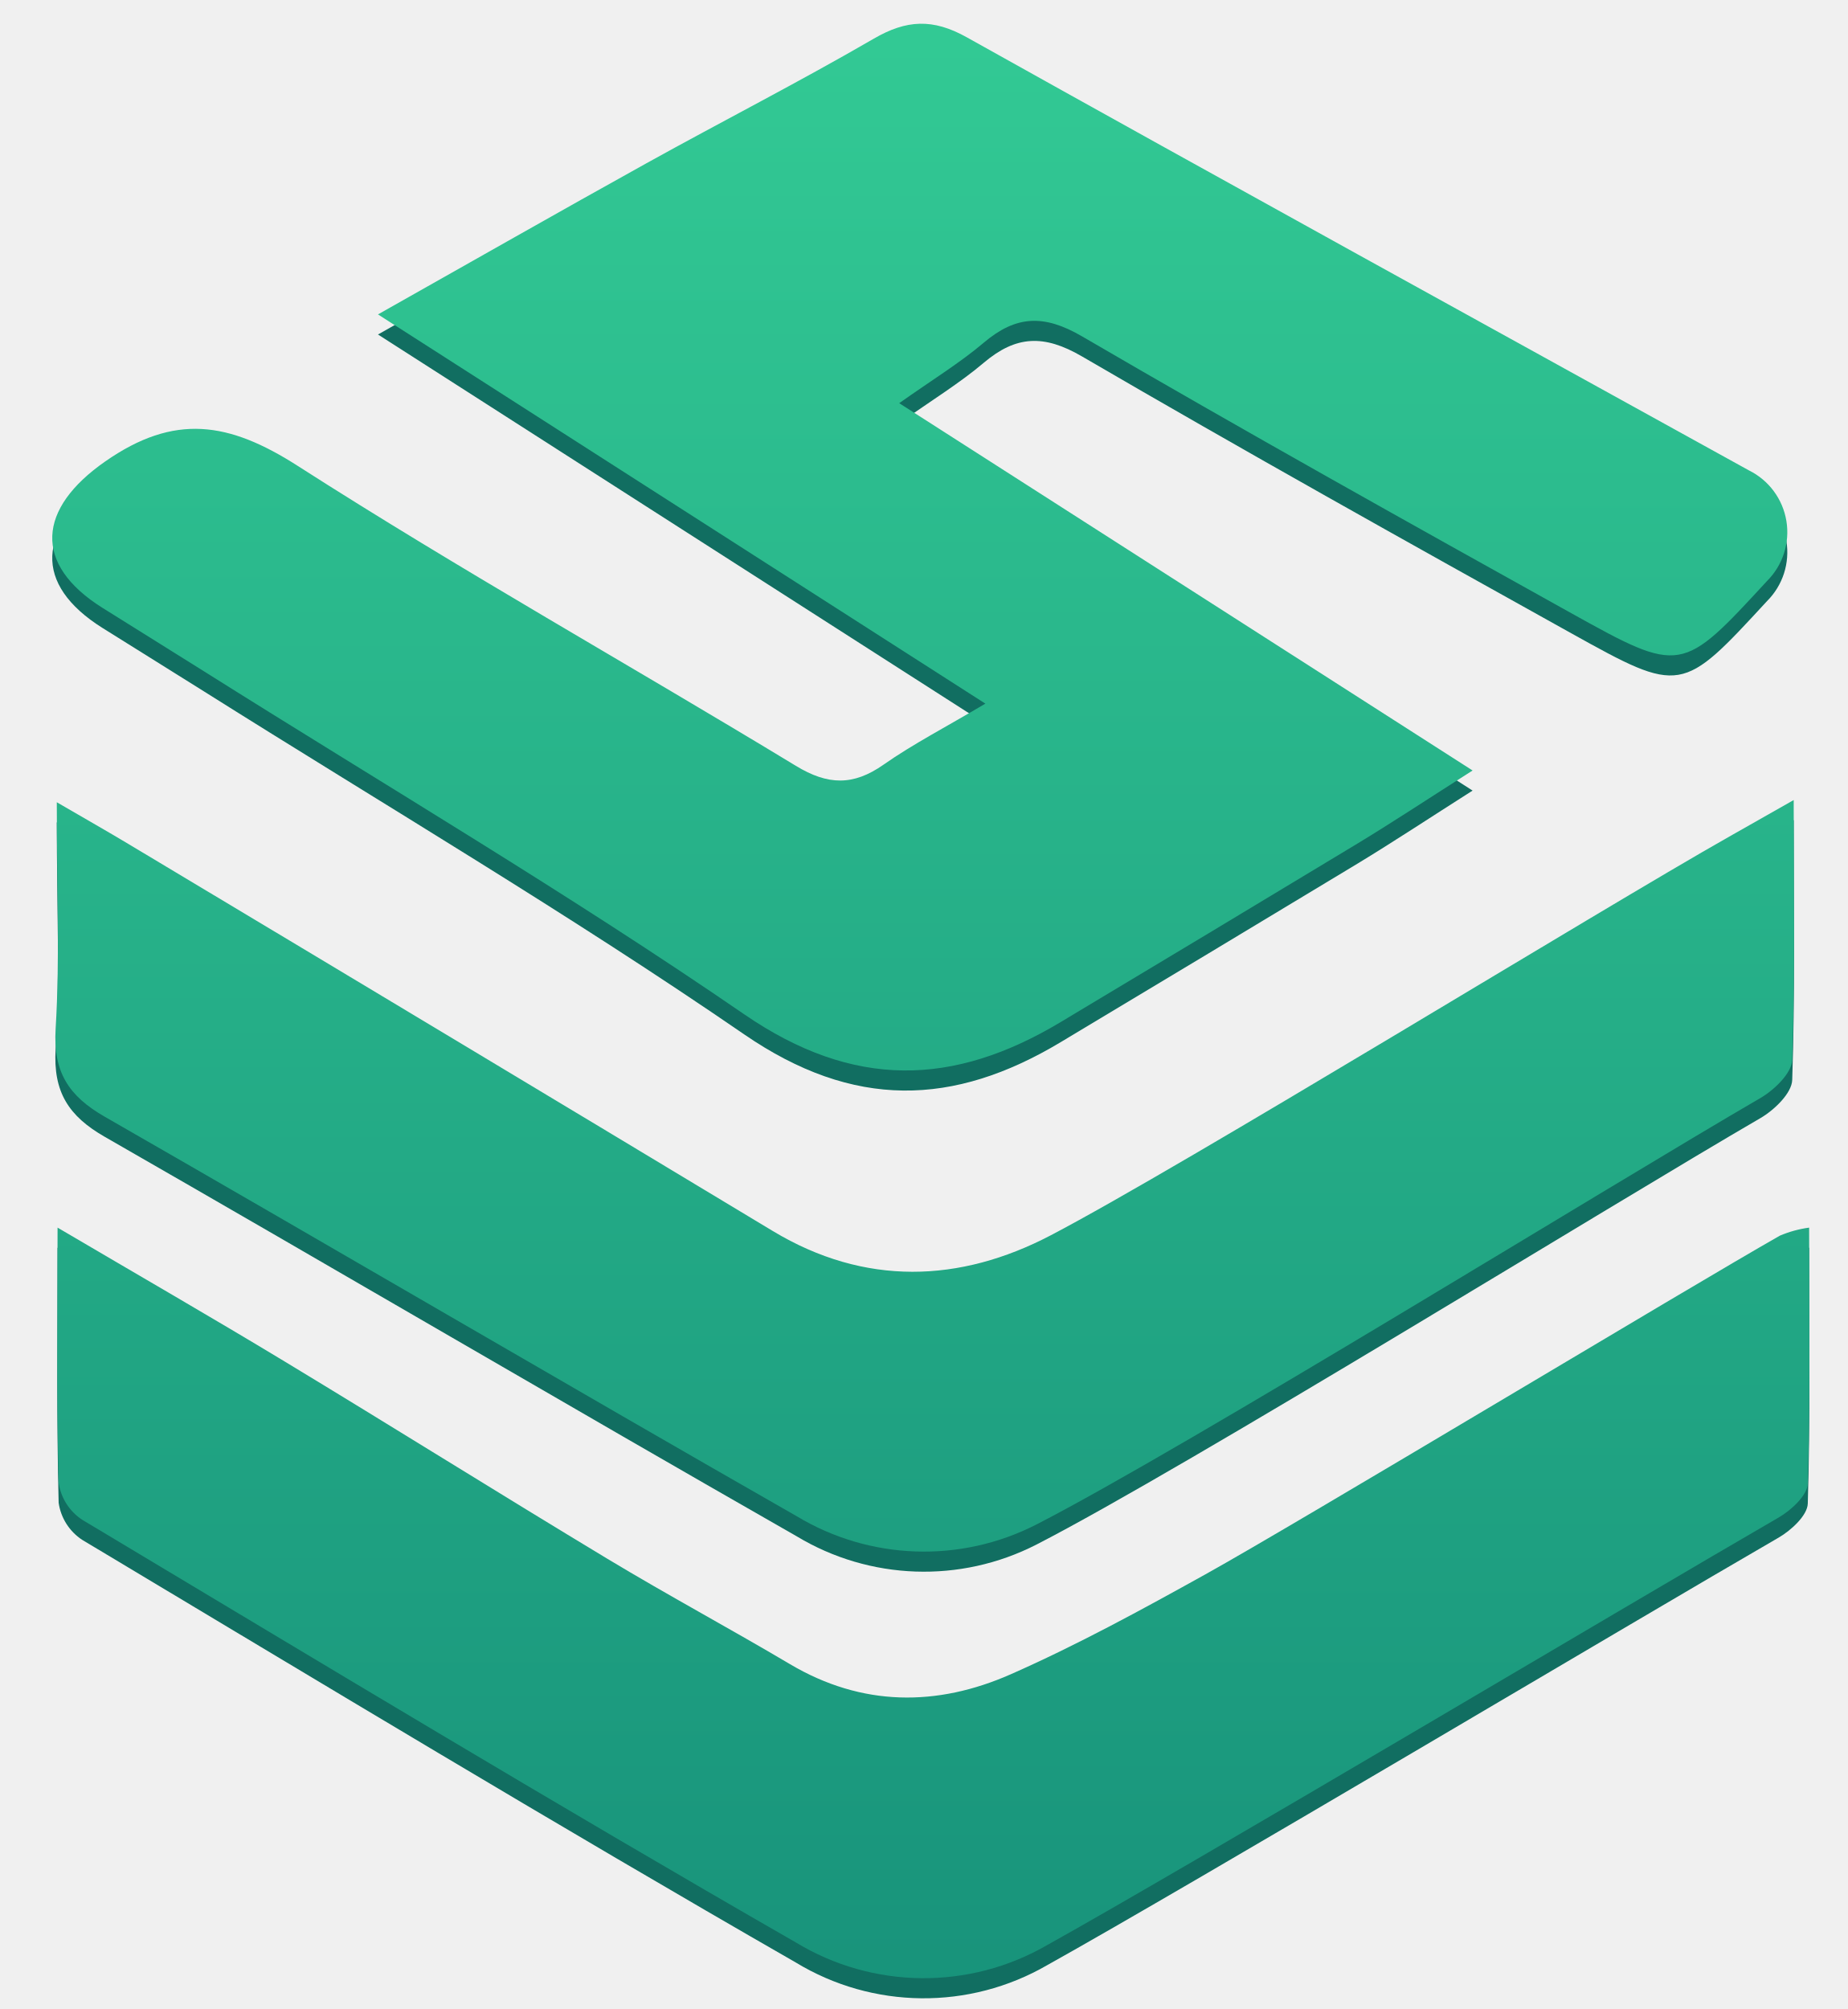
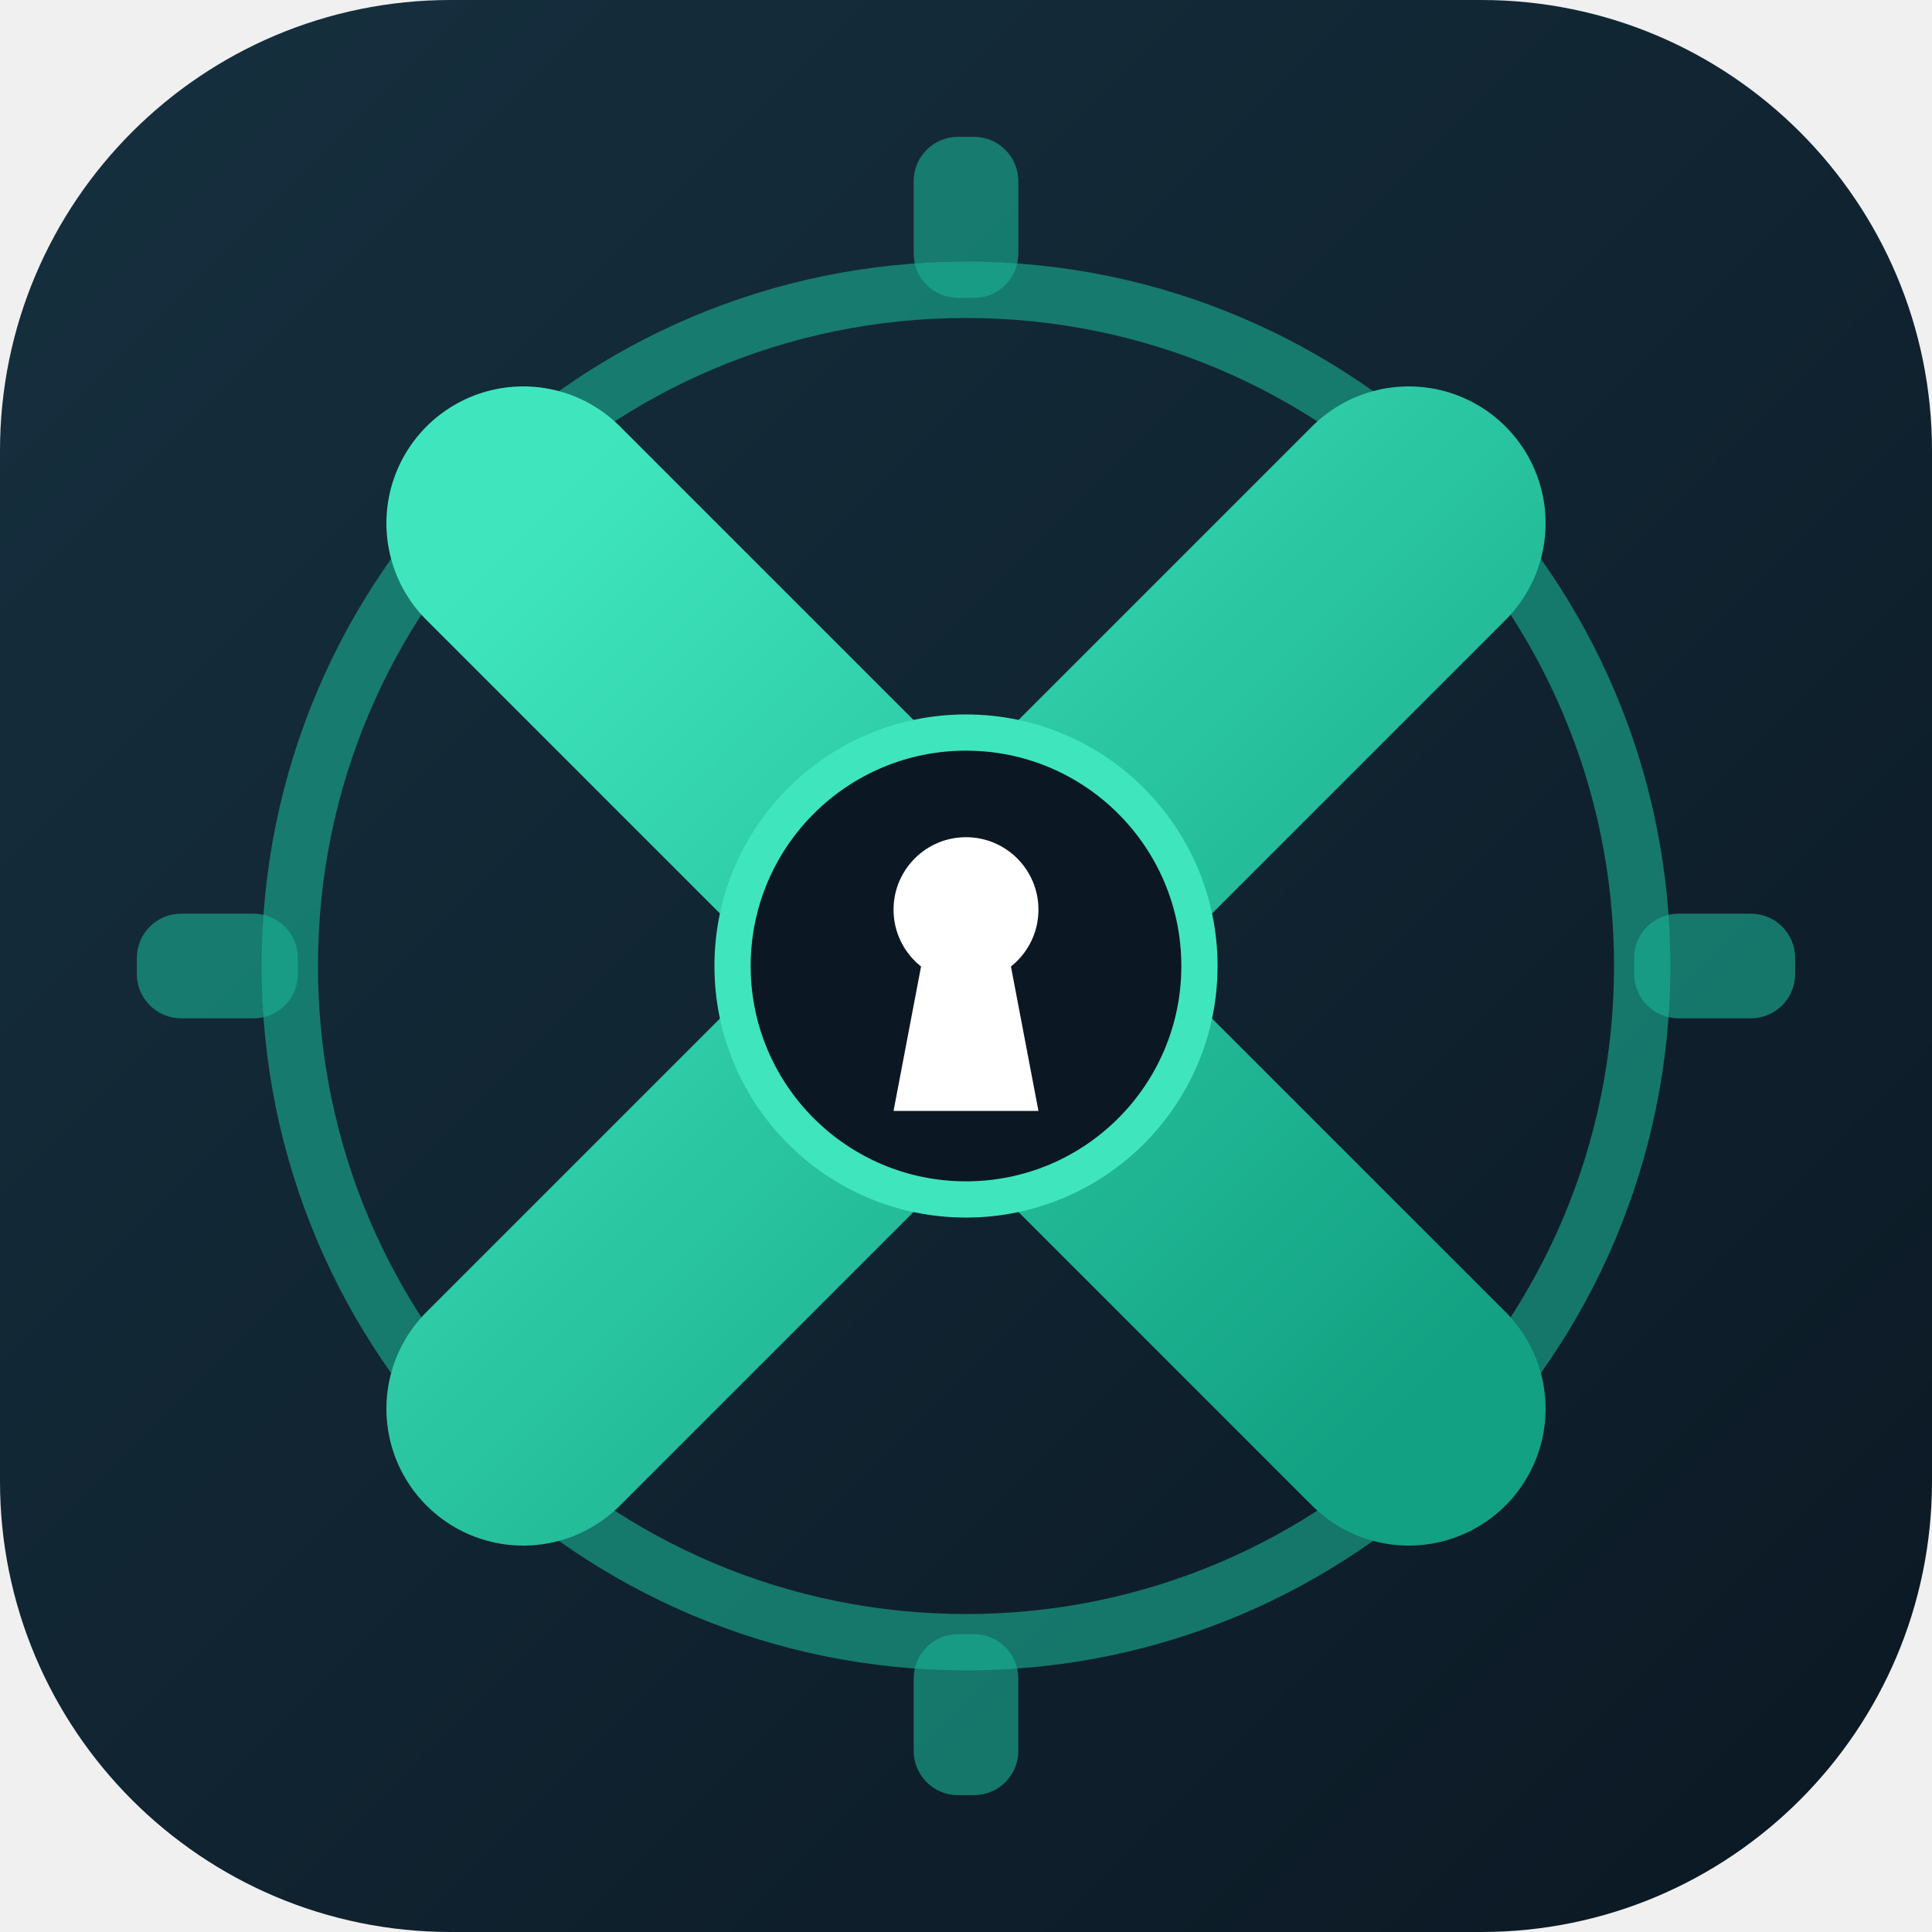
- <svg xmlns="http://www.w3.org/2000/svg" viewBox="19 16 184 200" preserveAspectRatio="none" role="img" aria-labelledby="title desc">
+ <svg xmlns="http://www.w3.org/2000/svg" viewBox="0 0 512 512" role="img" aria-label="XPAM">
  <defs>
-     <linearGradient id="mark" x1="0" y1="20" x2="0" y2="220" gradientUnits="userSpaceOnUse">
-       <stop stop-color="#32C994" />
-       <stop offset="1" stop-color="#168F79" />
+     <linearGradient id="bg" x1="0" y1="0" x2="1" y2="1">
+       <stop offset="0" stop-color="#16303f" />
+       <stop offset="1" stop-color="#0b1823" />
    </linearGradient>
-     <g id="layers">
-       <path transform="translate(0 0)" d="M106.005,19.847c-7.45,4.321-15.129,8.241-22.663,12.419-8.588,4.764-17.122,9.633-26.707,15.034C76.946,60.316,96.473,72.826,117.11,86.048c-3.953,2.345-7.19,4.012-10.145,6.08-3.012,2.11-5.532,2.052-8.724.112C81.749,82.225,64.892,72.788,48.653,62.386c-6.85-4.389-12.265-5.27-19.185-.443-6.715,4.684-7.232,10.199-.26,14.574,3.375,2.117,6.761,4.212,10.134,6.334,17.958,11.307,36.265,22.106,53.743,34.116,10.897,7.489,20.85,7.18,31.513.789q14.789-8.859,29.551-17.771c3.625-2.199,7.164-4.541,11.473-7.281-19.34-12.388-37.916-24.288-57.09-36.567,3.314-2.344,6.022-3.993,8.412-6.018,3.211-2.717,5.983-2.853,9.789-.635,16.115,9.393,32.408,18.487,48.71,27.558,10.958,6.096,11.012,5.998,19.498-3.204a6.862,6.862,0,0,0-1.817-11.016c-25.972-14.349-51.974-28.647-77.881-43.118C111.882,17.828,109.253,17.961,106.005,19.847Z" />
-       <path transform="translate(0 4)" d="M123.609,134.983c-9.021,4.72-18.497,5.089-27.661-.431Q63.914,115.256,31.83,96.046c-2.073-1.246-4.178-2.438-7.175-4.18,0,8.248.319,15.424-.117,22.556-.265,4.311,1.314,6.695,4.874,8.74,23.007,13.201,45.885,26.628,68.919,39.784a24.561,24.561,0,0,0,23.85.827c14.806-7.602,57.685-34.101,72.094-42.459,1.375-.799,3.127-2.476,3.171-3.8.288-8.426.147-16.866.147-25.868-2.342,1.329-4.375,2.486-6.41,3.636C178.218,102.614,136.798,128.086,123.609,134.983Z" />
-       <path transform="translate(0 8)" d="M139.033,164.721c-6.354,3.529-12.759,7.031-19.398,9.958-7.332,3.232-14.799,3.242-21.976-1.008-6.012-3.56-12.174-6.872-18.157-10.476-10.759-6.485-21.41-13.157-32.159-19.656-7.247-4.382-14.588-8.606-22.612-13.327,0,9.142-.105,17.272.108,25.393a5.317,5.317,0,0,0,2.346,3.691c23.612,14.136,47.171,28.368,71.038,42.068a24.554,24.554,0,0,0,25.063.261c14.26-7.944,58.682-34.384,72.813-42.556,1.246-.721,2.862-2.21,2.897-3.386.253-8.33.134-16.67.134-25.47a11.294,11.294,0,0,0-2.918.801C187.225,136.119,148.068,159.705,139.033,164.721Z" />
+     <linearGradient id="x" x1="0" y1="0" x2="1" y2="1">
+       <stop offset="0" stop-color="#3fe6bd" />
+       <stop offset="1" stop-color="#12a182" />
+     </linearGradient>
+   </defs>
+   <g transform="translate(0 0) scale(1.066667) translate(-16 -16)">
+     <rect x="16" y="16" width="480" height="480" rx="112" fill="url(#bg)" />
+     <circle cx="256" cy="256" r="168" fill="none" stroke="#1ab39499" stroke-width="14" />
+     <g fill="#1ab39499">
+       <rect x="243" y="50" width="26" height="40" rx="11" />
+       <rect x="243" y="422" width="26" height="40" rx="11" />
+       <rect x="50" y="243" width="40" height="26" rx="11" />
+       <rect x="422" y="243" width="40" height="26" rx="11" />
    </g>
-   </defs>
-   <use href="#layers" transform="translate(0 2)" fill="#116E61" />
-   <use href="#layers" fill="url(#mark)" />
+     <g stroke="url(#x)" stroke-width="68" stroke-linecap="round">
+       <line x1="146" y1="146" x2="366" y2="366" />
+       <line x1="366" y1="146" x2="146" y2="366" />
+     </g>
+     <circle cx="256" cy="256" r="58" fill="#0b1823" stroke="#3fe6bd" stroke-width="9" />
+     <circle cx="256" cy="242" r="18" fill="#ffffff" />
+     <path d="M246 250h20l8 42h-36z" fill="#ffffff" />
+   </g>
</svg>
